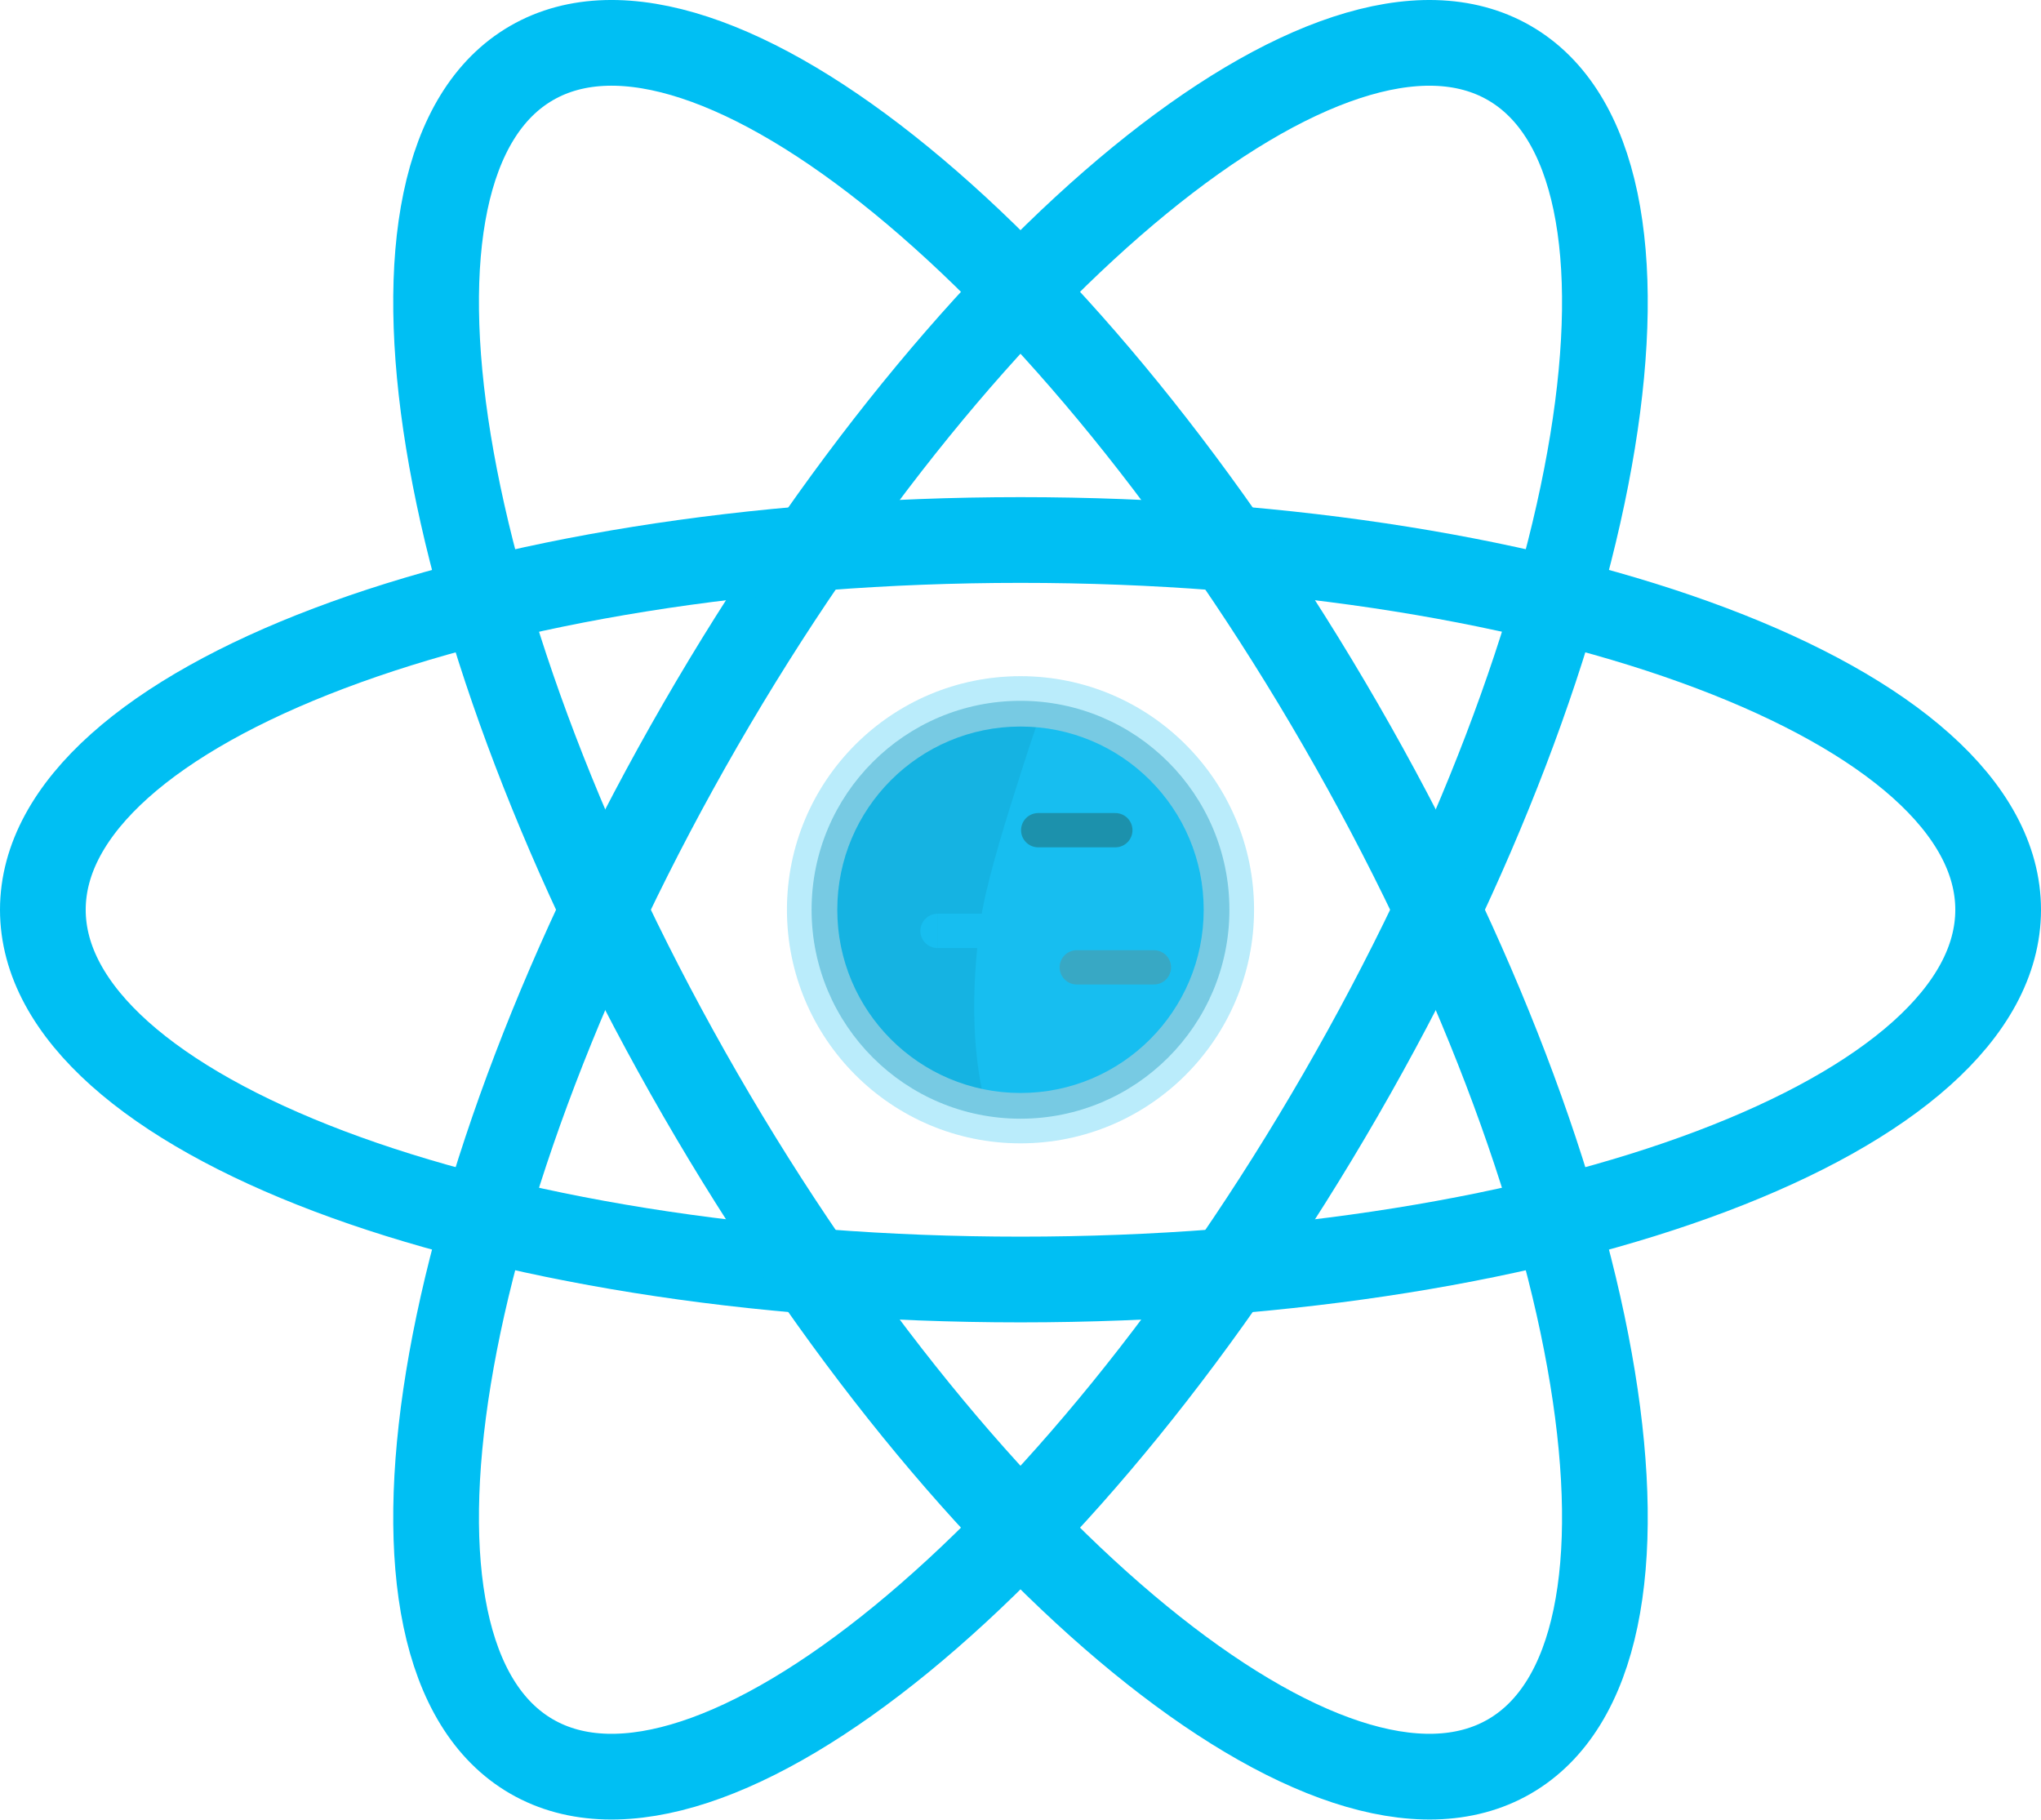
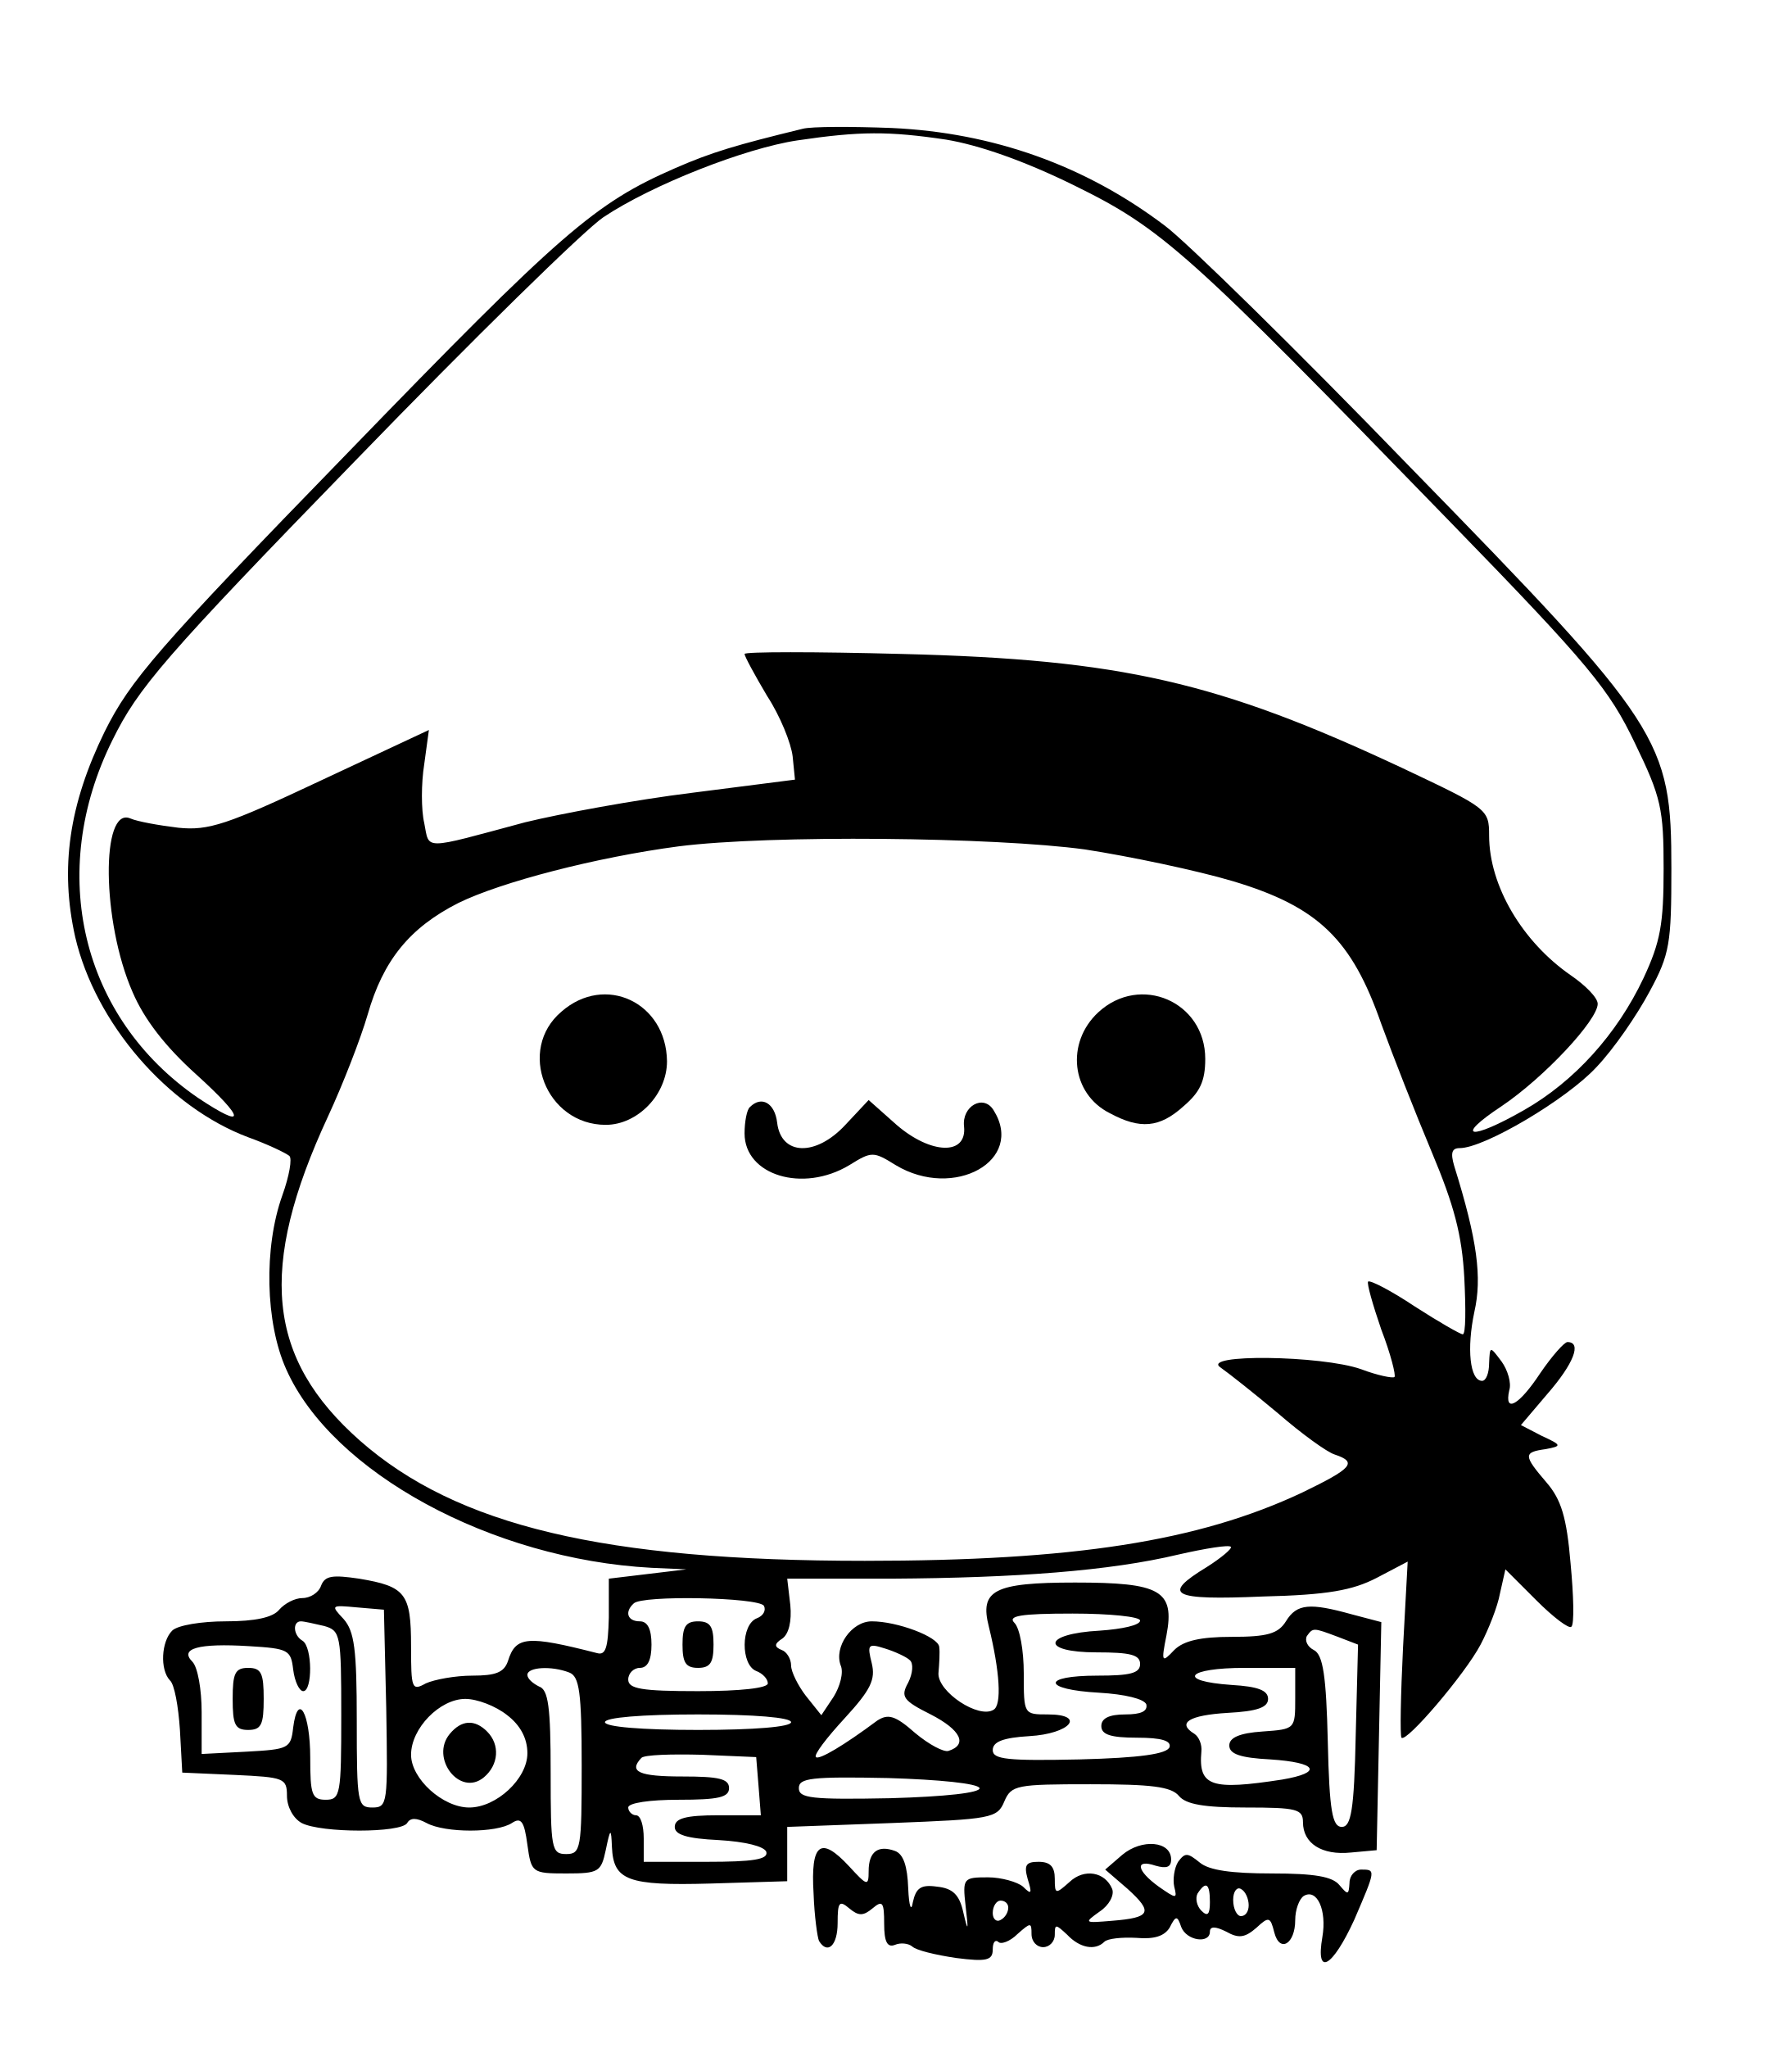
- <svg xmlns="http://www.w3.org/2000/svg" id="a" viewBox="0 0 952.54 849.07">
-   <defs>
-     <style>.b,.c{opacity:.3;}.b,.d{fill:#17bef0;}.e{fill:#0e86a9;opacity:.4;}.f{stroke:#00bff3;stroke-width:40px;}.f,.c,.g{fill:none;stroke-miterlimit:10;}.c{stroke:#29290d;}.c,.g{stroke-linecap:round;stroke-width:16px;}.g{opacity:.5;stroke:#5a9298;}.h{fill:#005068;opacity:.1;}</style>
-   </defs>
-   <ellipse class="f" cx="476.27" cy="424.53" rx="456.27" ry="172.54" transform="translate(-129.52 624.73) rotate(-60)" />
-   <ellipse class="f" cx="476.27" cy="424.53" rx="456.27" ry="172.54" />
-   <ellipse class="f" cx="476.27" cy="424.53" rx="172.54" ry="456.27" transform="translate(-148.46 295.01) rotate(-30)" />
-   <circle class="e" cx="476.27" cy="424.53" r="97.5" />
-   <circle class="b" cx="476.27" cy="424.53" r="109" />
-   <circle class="d" cx="476.27" cy="424.53" r="85.5" />
-   <line class="g" x1="502.53" y1="451.4" x2="538.53" y2="451.4" />
-   <line class="c" x1="484.53" y1="387.4" x2="520.53" y2="387.4" />
-   <path class="h" d="M458.53,424.4c3.52-18.46,11.58-43.8,18-64,2.37-7.45,4.7-14.48,6.94-21.04-2.38-.2-4.78-.32-7.2-.32-47.22,0-85.5,38.28-85.5,85.5,0,41.02,28.9,75.28,67.44,83.57-7.86-38.35-.24-80.75,.32-83.71Z" />
-   <path class="d" d="M437.53,442.4c-4.39,0-8-3.61-8-8s3.61-8,8-8v16Z" />
-   <rect class="d" x="437.53" y="426.4" width="27" height="16" />
+ <svg xmlns="http://www.w3.org/2000/svg" version="1.0" width="231pt" height="264pt" viewBox="0 0 231 264" preserveAspectRatio="xMidYMid meet">
+   <g transform="translate(0,264) scale(0.1,-0.1)" fill="#000000" stroke="none">
+     <path d="M1035 2474 c-86 -21 -117 -30 -165 -51 -103 -45 -146 -82 -422 -367 -246 -253 -280 -293 -313 -359 -46 -94 -58 -176 -38 -265 26 -111 119 -219 223 -258 25 -9 48 -20 53 -24 4 -3 0 -26 -9 -51 -24 -67 -22 -164 5 -224 59 -133 265 -245 471 -256 l45 -2 -50 -6 -50 -6 0 -50 c-1 -39 -4 -49 -15 -46 -90 23 -105 22 -115 -10 -5 -15 -16 -19 -46 -19 -22 0 -49 -5 -60 -10 -18 -10 -19 -7 -19 48 0 68 -7 77 -67 87 -34 5 -44 4 -49 -9 -3 -9 -14 -16 -24 -16 -10 0 -23 -7 -30 -15 -8 -10 -31 -15 -69 -15 -31 0 -62 -5 -69 -12 -14 -14 -16 -50 -3 -64 6 -5 11 -34 13 -64 l3 -55 68 -3 c63 -3 67 -4 67 -27 0 -14 8 -29 19 -35 25 -13 128 -13 136 0 4 7 12 7 25 0 24 -13 90 -13 110 0 12 8 16 2 20 -28 5 -36 6 -37 50 -37 42 0 45 2 51 30 6 29 7 29 8 4 2 -43 20 -50 127 -47 l99 3 0 35 0 35 135 5 c128 5 136 6 145 28 9 21 16 22 111 22 78 0 104 -3 114 -15 9 -11 33 -15 86 -15 66 0 74 -2 74 -19 0 -27 24 -43 62 -39 l33 3 3 147 3 147 -38 10 c-54 15 -71 14 -85 -9 -10 -16 -24 -20 -70 -20 -40 0 -62 -5 -74 -17 -16 -17 -17 -16 -10 19 11 58 -8 68 -118 68 -105 0 -123 -10 -111 -57 14 -57 17 -101 6 -107 -19 -12 -72 23 -71 47 1 12 2 27 1 34 -1 13 -54 33 -87 33 -26 0 -49 -33 -40 -57 4 -9 -1 -27 -9 -40 l-16 -24 -20 25 c-10 13 -19 31 -19 39 0 9 -6 18 -12 20 -10 4 -10 8 1 15 8 6 12 22 10 43 l-4 34 135 0 c160 1 281 10 369 31 35 8 66 13 68 10 2 -2 -12 -14 -31 -26 -59 -36 -46 -43 72 -38 84 2 116 8 147 24 l40 21 -6 -111 c-3 -61 -4 -113 -2 -116 6 -7 82 82 102 120 10 19 22 49 25 66 l7 31 40 -40 c22 -22 42 -37 45 -34 4 3 3 40 -1 82 -5 59 -12 82 -31 104 -30 35 -30 39 -1 43 21 4 21 5 -5 17 l-27 14 34 40 c34 39 45 67 26 67 -4 0 -20 -18 -35 -40 -27 -41 -47 -53 -40 -22 3 9 -2 26 -10 37 -15 20 -15 20 -16 -2 0 -13 -4 -23 -9 -23 -16 0 -20 42 -10 89 10 44 4 92 -26 188 -5 17 -3 23 7 23 32 0 138 63 176 104 23 24 53 68 69 98 26 48 28 62 28 158 0 167 -11 184 -337 518 -146 151 -289 291 -316 311 -103 78 -222 120 -352 126 -52 2 -104 2 -115 -1z m185 -14 c42 -7 100 -27 165 -59 114 -56 146 -85 485 -434 180 -185 205 -216 238 -285 34 -70 37 -85 37 -162 0 -71 -4 -94 -26 -141 -34 -72 -89 -133 -154 -170 -70 -40 -91 -36 -29 5 55 37 124 111 124 132 0 8 -16 24 -35 37 -62 43 -105 115 -105 180 0 34 -2 35 -112 87 -237 111 -362 140 -645 147 -112 3 -203 3 -203 0 0 -3 13 -27 29 -54 17 -26 31 -61 33 -78 l3 -30 -133 -17 c-73 -9 -170 -27 -215 -38 -134 -36 -123 -36 -130 -1 -4 17 -4 51 0 76 l6 44 -139 -65 c-121 -57 -145 -65 -184 -61 -25 3 -53 8 -62 12 -38 16 -37 -133 3 -224 15 -35 42 -70 82 -106 64 -58 65 -72 2 -30 -150 103 -195 290 -110 461 33 67 66 106 313 360 152 157 296 298 320 314 63 42 183 89 250 99 81 12 118 12 192 1z m179 -915 c58 -9 144 -27 191 -41 110 -33 153 -75 191 -184 15 -41 44 -115 65 -165 29 -69 39 -107 42 -162 2 -40 2 -73 -2 -73 -3 0 -31 16 -62 36 -30 20 -57 34 -60 32 -2 -2 6 -30 17 -62 12 -31 19 -59 17 -61 -2 -2 -22 2 -43 10 -51 18 -209 20 -181 2 10 -7 43 -33 74 -59 30 -26 63 -50 73 -53 30 -10 22 -18 -42 -49 -134 -63 -295 -88 -564 -88 -336 0 -526 45 -651 155 -120 106 -132 222 -41 418 19 41 42 100 51 131 20 70 54 112 117 144 55 27 178 59 284 73 118 15 407 12 524 -4z m-414 -975 c3 -6 -1 -13 -9 -16 -21 -8 -21 -60 -1 -68 8 -3 15 -10 15 -16 0 -6 -35 -10 -90 -10 -73 0 -90 3 -90 15 0 8 7 15 15 15 10 0 15 10 15 30 0 20 -5 30 -15 30 -16 0 -20 12 -8 23 10 11 161 8 168 -3z m-487 -132 c2 -123 2 -128 -18 -128 -19 0 -20 6 -20 112 0 92 -3 115 -17 131 -17 18 -16 18 17 15 l35 -3 3 -127z m972 113 c0 -6 -23 -11 -52 -13 -74 -4 -77 -28 -4 -28 43 0 56 -3 56 -15 0 -12 -13 -15 -55 -15 -73 0 -71 -18 2 -22 34 -2 58 -8 61 -15 2 -9 -7 -13 -27 -13 -21 0 -31 -5 -31 -15 0 -11 12 -15 46 -15 32 0 44 -4 42 -12 -3 -9 -38 -14 -116 -16 -93 -2 -112 0 -112 12 0 11 14 16 47 18 53 3 74 28 24 28 -31 0 -31 0 -31 53 0 29 -5 58 -12 65 -9 9 7 12 75 12 48 0 87 -4 87 -9z m-1052 -7 c21 -6 22 -11 22 -115 0 -102 -1 -109 -20 -109 -18 0 -20 7 -20 54 0 58 -16 86 -22 39 -3 -27 -6 -28 -60 -31 l-58 -3 0 54 c0 29 -5 58 -12 65 -17 17 8 24 73 20 51 -3 54 -5 57 -30 2 -16 8 -28 13 -28 12 0 12 57 -1 65 -12 7 -13 25 -2 25 4 0 17 -3 30 -6z m1307 -14 l26 -10 -3 -117 c-2 -97 -6 -118 -18 -118 -12 0 -16 20 -18 110 -2 84 -6 112 -18 118 -8 4 -12 12 -9 18 8 11 8 11 40 -1z m-552 -30 c5 -4 4 -17 -2 -29 -10 -18 -7 -23 29 -41 39 -20 48 -39 23 -47 -6 -2 -25 8 -43 23 -26 23 -35 25 -49 16 -43 -32 -75 -51 -79 -47 -3 3 14 25 37 50 34 37 40 50 35 71 -6 24 -5 26 17 19 13 -4 28 -11 32 -15z m-439 -16 c13 -5 16 -25 16 -120 0 -107 -1 -114 -20 -114 -19 0 -20 7 -20 105 0 85 -3 107 -15 111 -8 4 -15 10 -15 15 0 10 31 12 54 3z m936 -33 c0 -40 0 -40 -42 -43 -30 -2 -43 -8 -43 -18 0 -11 14 -16 53 -18 61 -4 68 -17 15 -26 -91 -14 -108 -9 -104 36 1 9 -3 19 -9 23 -23 14 -7 24 43 27 38 2 52 7 52 18 0 11 -13 16 -47 18 -72 5 -58 22 17 22 l65 0 0 -39z m-1016 -22 c17 -13 26 -30 26 -49 0 -33 -40 -70 -75 -70 -34 0 -75 37 -75 68 0 34 37 72 70 72 15 0 39 -9 54 -21z m366 -9 c0 -6 -47 -10 -120 -10 -73 0 -120 4 -120 10 0 6 47 10 120 10 73 0 120 -4 120 -10z m-42 -82 l3 -38 -55 0 c-42 0 -56 -4 -56 -15 0 -10 15 -15 57 -17 34 -2 58 -8 61 -15 3 -10 -17 -13 -77 -13 l-81 0 0 30 c0 17 -4 30 -10 30 -5 0 -10 5 -10 10 0 6 28 10 65 10 51 0 65 3 65 15 0 12 -13 15 -60 15 -56 0 -70 6 -53 24 4 4 39 5 78 4 l70 -3 3 -37z m285 -3 c1 -6 -44 -11 -115 -13 -102 -2 -118 0 -118 13 0 13 16 15 115 13 66 -2 116 -7 118 -13z" />
+     <path d="M724 1336 c-58 -49 -20 -146 57 -146 41 0 79 39 79 82 -1 76 -80 113 -136 64z" />
+     <path d="M1416 1335 c-42 -39 -35 -105 15 -130 39 -21 64 -19 95 9 21 18 28 32 28 61 0 74 -84 110 -138 60z" />
+     <path d="M967 1213 c-4 -3 -7 -19 -7 -34 0 -54 75 -77 135 -41 29 18 31 18 60 0 75 -45 167 6 126 71 -13 21 -41 5 -38 -21 4 -38 -43 -36 -87 2 l-36 32 -30 -32 c-38 -41 -83 -40 -88 3 -3 25 -20 35 -35 20z" />
+     <path d="M880 520 c0 -23 4 -30 20 -30 16 0 20 7 20 30 0 23 -4 30 -20 30 -16 0 -20 -7 -20 -30z" />
+     <path d="M300 450 c0 -33 3 -40 20 -40 17 0 20 7 20 40 0 33 -3 40 -20 40 -17 0 -20 -7 -20 -40z" />
+     <path d="M580 405 c-26 -31 13 -82 44 -56 19 16 21 42 4 59 -16 16 -33 15 -48 -3z" />
+     <path d="M1447 249 l-22 -19 29 -25 c33 -30 30 -37 -20 -41 -36 -3 -37 -3 -16 12 12 8 19 21 16 29 -9 22 -36 27 -55 9 -18 -16 -19 -16 -19 4 0 16 -6 22 -21 22 -16 0 -19 -4 -14 -22 6 -19 5 -21 -6 -10 -7 6 -28 12 -45 12 -32 0 -33 -1 -29 -37 4 -33 3 -34 -3 -8 -5 23 -14 31 -34 33 -21 3 -27 -2 -31 -20 -2 -13 -5 -6 -6 18 -1 28 -6 44 -17 48 -22 8 -34 -1 -34 -26 0 -20 -2 -19 -25 6 -37 40 -50 30 -46 -35 1 -29 5 -57 7 -61 11 -18 24 -6 24 23 0 27 2 30 15 19 12 -10 18 -10 30 0 13 11 15 8 15 -20 0 -23 4 -31 14 -27 7 3 17 2 22 -2 5 -5 30 -11 57 -15 39 -5 47 -3 47 11 0 9 3 13 7 10 3 -4 15 0 25 10 17 15 18 15 18 0 0 -10 7 -17 15 -17 8 0 15 7 15 16 0 14 1 14 16 0 16 -17 36 -21 48 -9 4 4 22 6 41 5 23 -2 36 2 43 13 8 16 10 16 15 1 7 -18 37 -22 37 -6 0 7 7 7 21 0 16 -9 24 -8 39 5 16 15 18 14 23 -6 7 -27 27 -15 27 16 0 13 5 27 11 31 17 10 30 -18 24 -53 -9 -52 13 -39 41 22 28 65 28 65 9 65 -8 0 -15 -8 -15 -17 -1 -16 -2 -16 -13 -3 -9 11 -32 15 -87 15 -52 0 -81 4 -93 14 -16 13 -19 13 -28 1 -5 -8 -7 -23 -5 -32 4 -16 3 -16 -20 0 -29 21 -31 36 -4 27 14 -4 20 -2 20 8 0 24 -38 27 -63 6z m113 -61 c0 -16 -3 -19 -11 -11 -6 6 -8 16 -5 22 11 17 16 13 16 -11z m50 -4 c0 -8 -4 -14 -10 -14 -5 0 -10 9 -10 21 0 11 5 17 10 14 6 -3 10 -13 10 -21z m-310 -3 c0 -6 -4 -13 -10 -16 -5 -3 -10 1 -10 9 0 9 5 16 10 16 6 0 10 -4 10 -9z" />
+   </g>
</svg>
